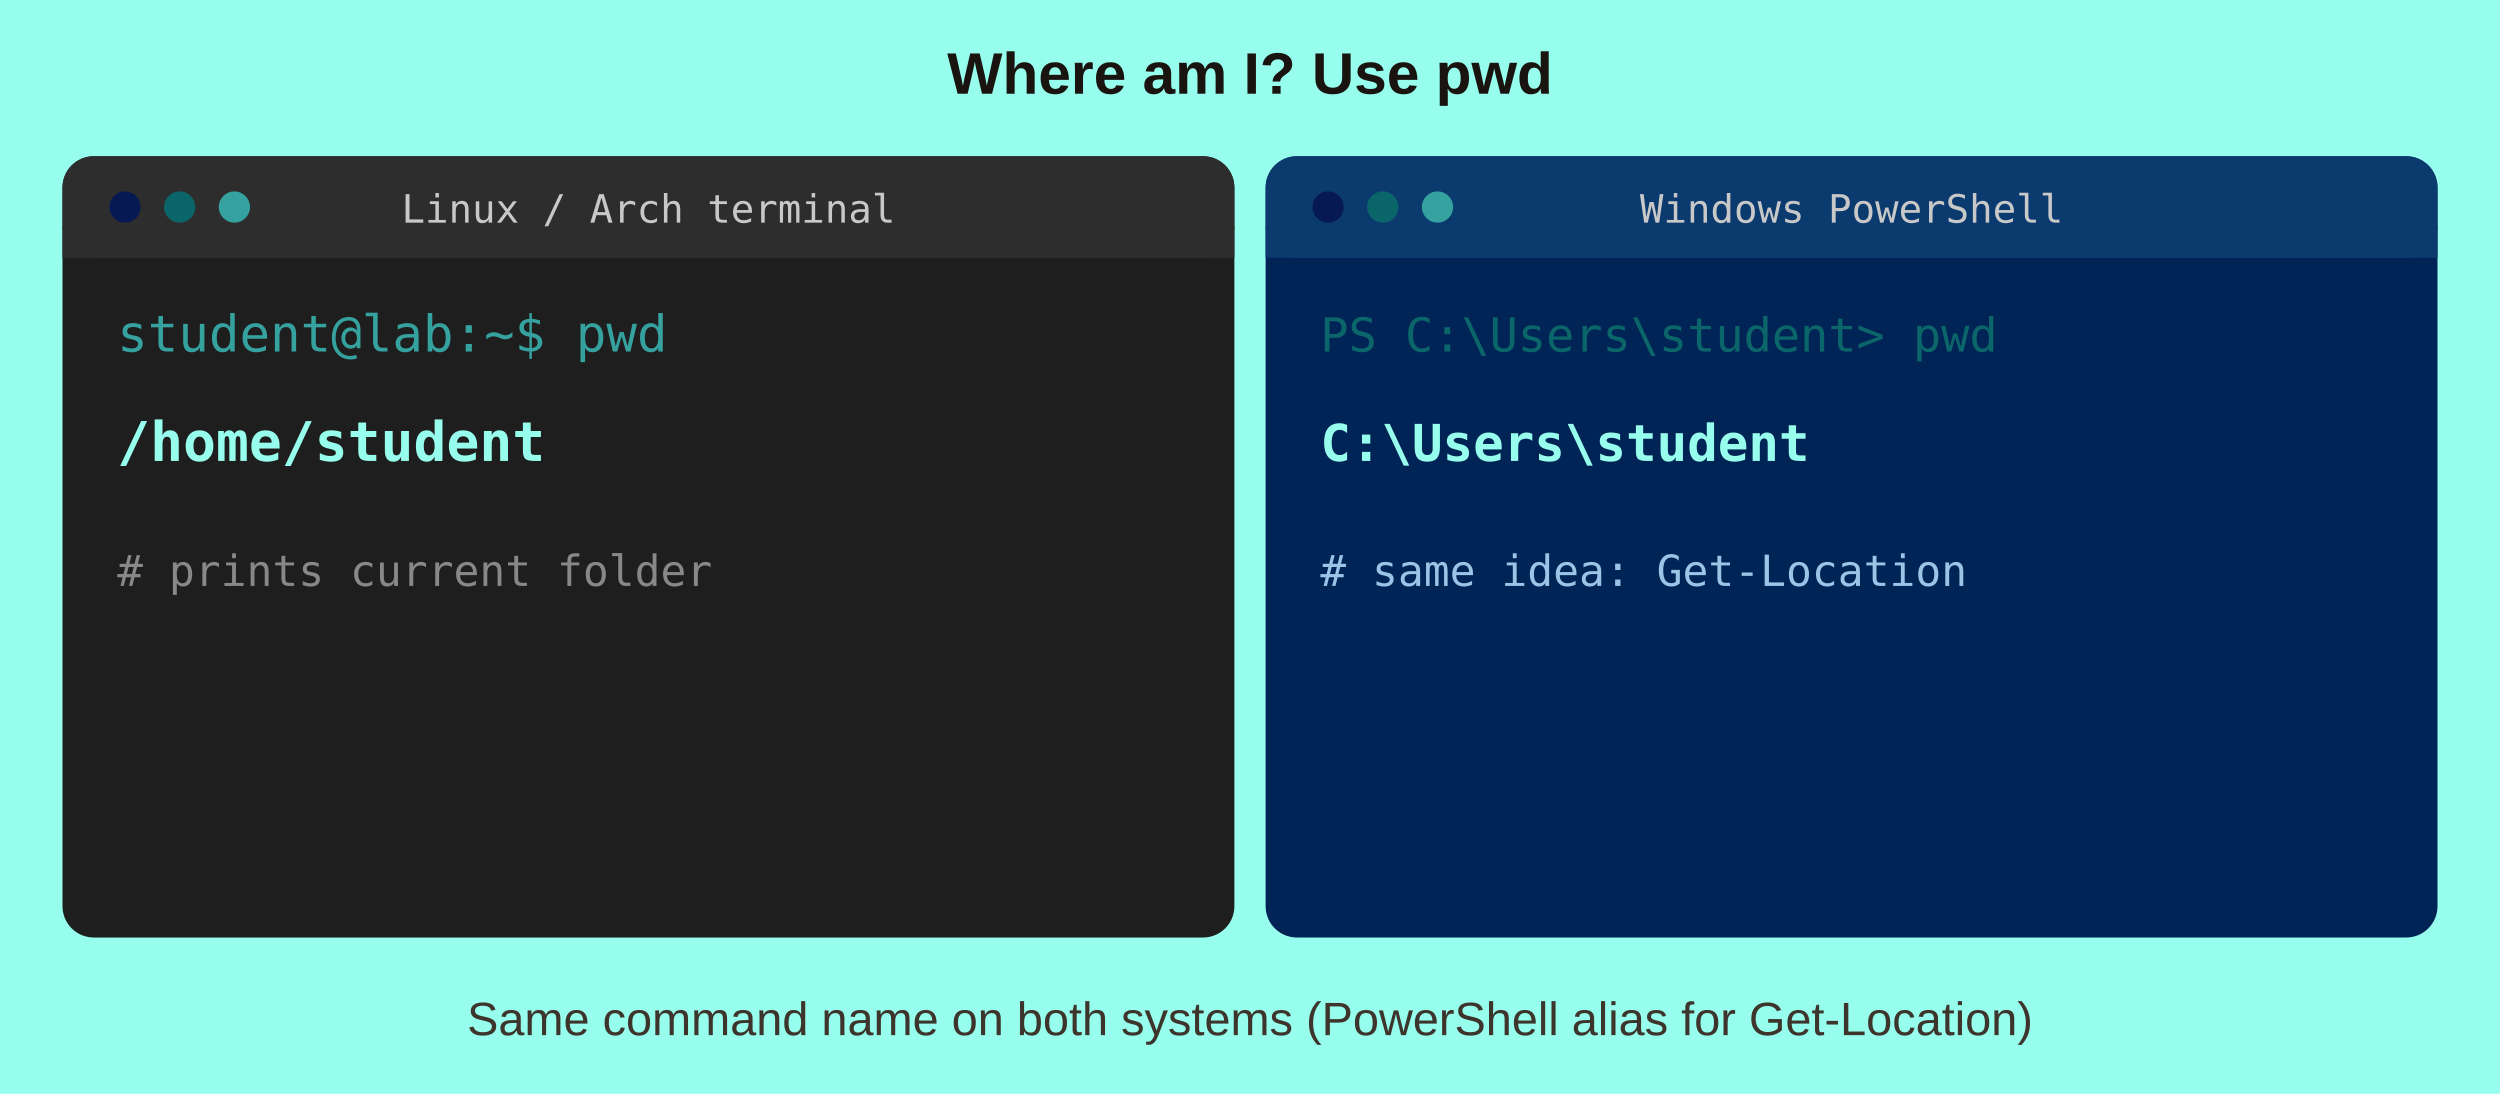
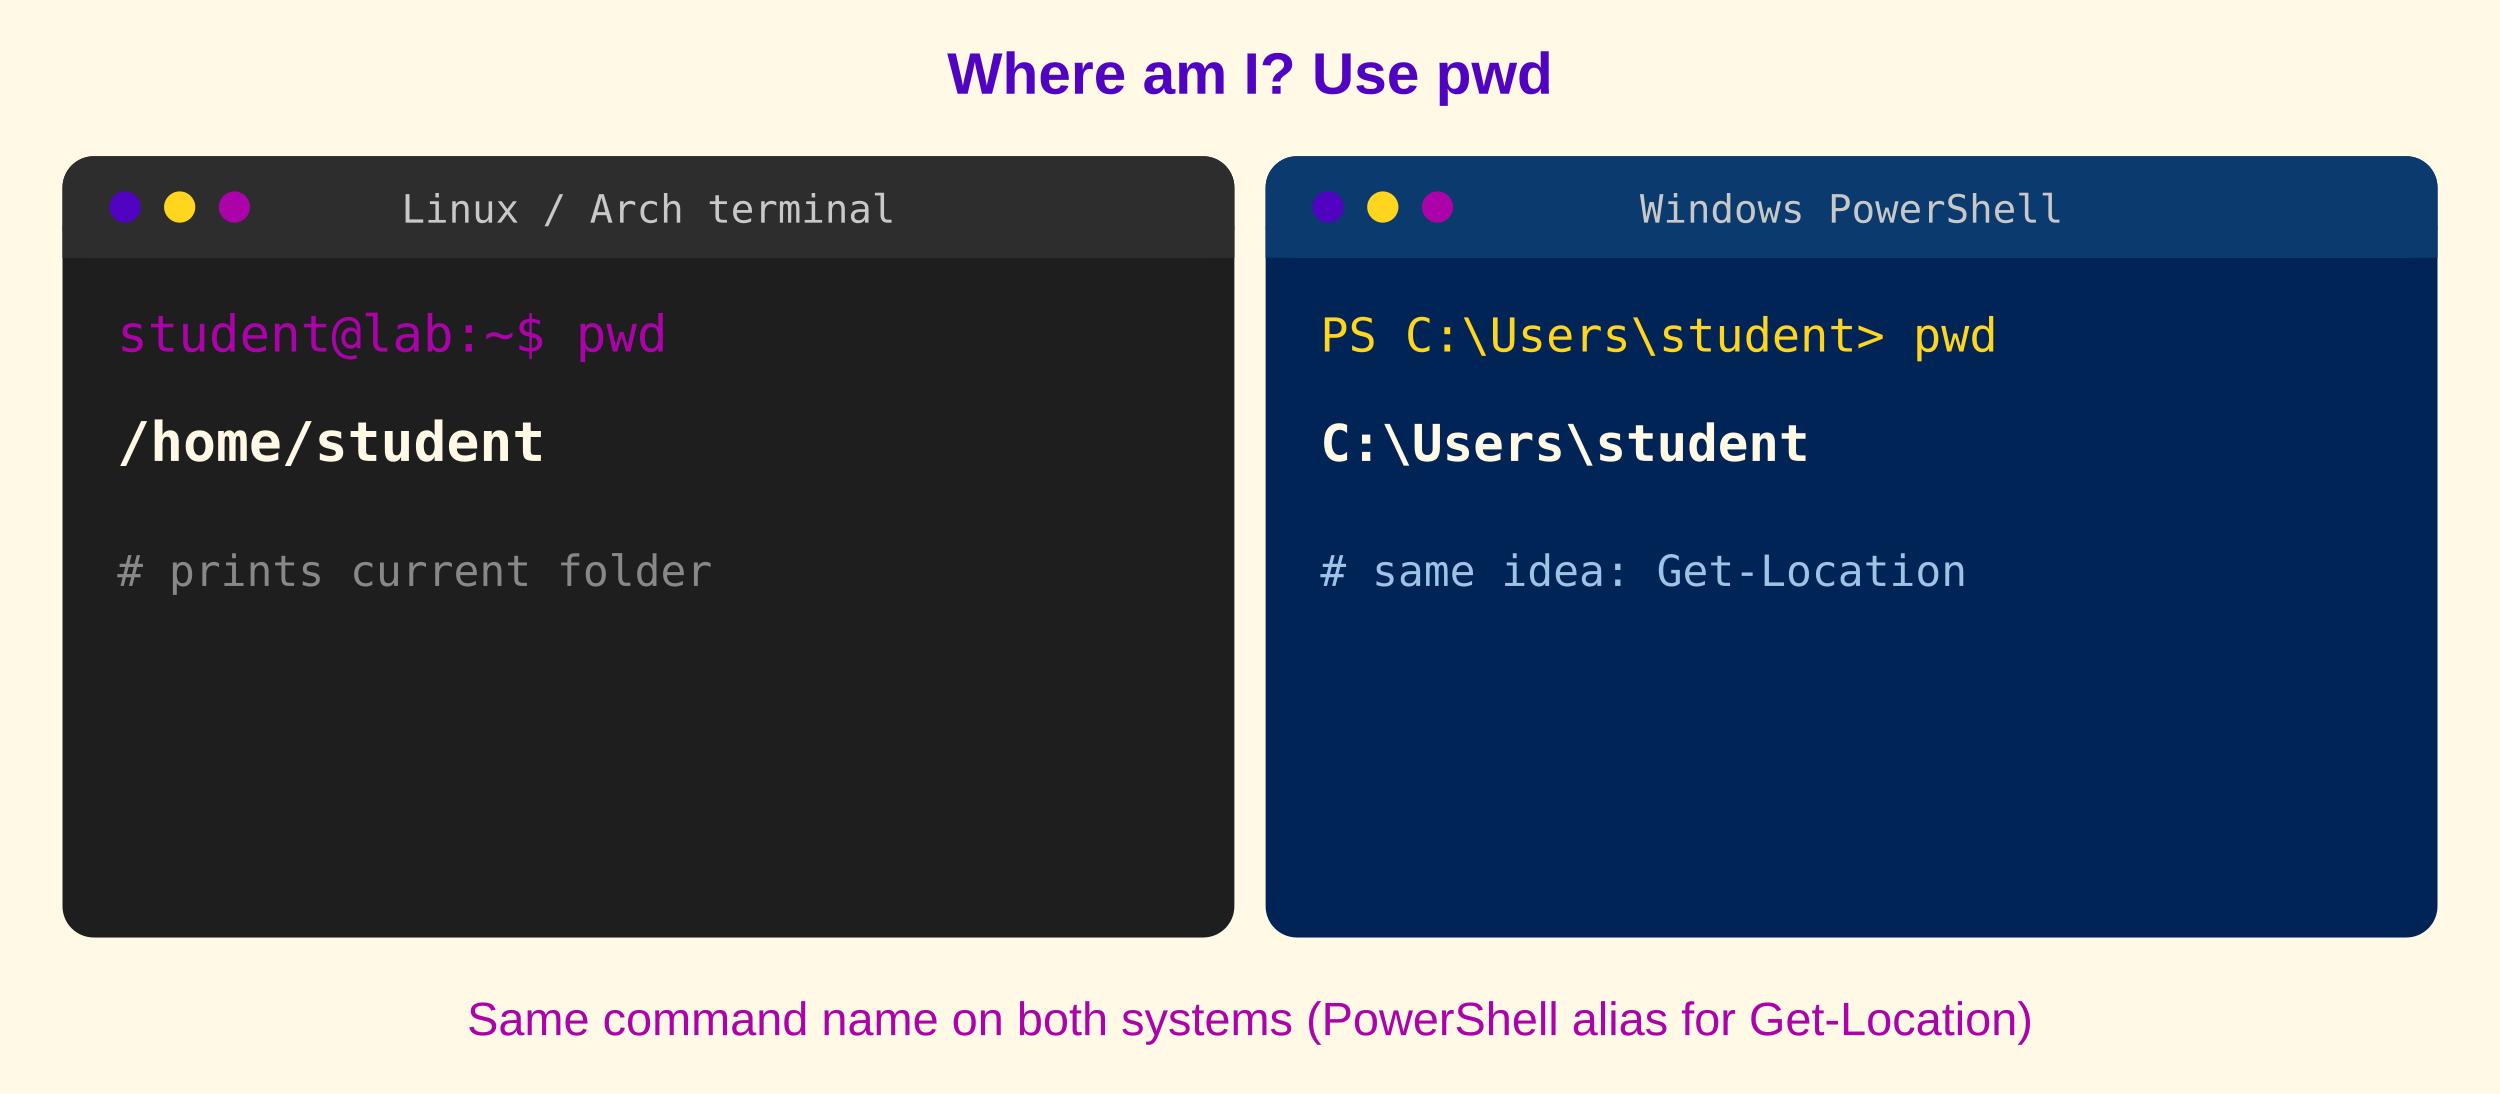
<svg xmlns="http://www.w3.org/2000/svg" viewBox="0 0 640 280" width="640" height="280" role="img" aria-label="pwd in Linux and PowerShell">
-   <rect width="640" height="280" fill="#97FEED" />
-   <text x="320" y="24" fill="#1A1410" font-size="15" font-weight="700" font-family="Segoe UI, Arial, sans-serif" text-anchor="middle">Where am I? Use pwd</text>
+   <rect width="640" height="280" fill="#FFF9E6" />
+   <text x="320" y="24" fill="#5003C0" font-size="15" font-weight="700" font-family="Segoe UI, Arial, sans-serif" text-anchor="middle">Where am I? Use pwd</text>
  <rect x="16" y="40" width="300" height="200" rx="8" fill="#1e1e1e" />
  <rect x="16" y="40" width="300" height="26" rx="8" fill="#2d2d2d" />
  <rect x="16" y="58" width="300" height="8" fill="#2d2d2d" />
-   <circle cx="32" cy="53" r="4" fill="#071952" />
-   <circle cx="46" cy="53" r="4" fill="#0B666A" />
-   <circle cx="60" cy="53" r="4" fill="#35A29F" />
+   <circle cx="32" cy="53" r="4" fill="#5003C0" />
+   <circle cx="46" cy="53" r="4" fill="#FFD51E" />
+   <circle cx="60" cy="53" r="4" fill="#AB03A9" />
  <text x="166" y="57" fill="#c8c8c8" font-size="10" font-family="Consolas, monospace" text-anchor="middle">Linux / Arch terminal</text>
-   <text x="30" y="90" fill="#35A29F" font-size="13" font-family="Consolas, monospace">student@lab:~$ pwd</text>
-   <text x="30" y="118" fill="#97FEED" font-size="14" font-weight="700" font-family="Consolas, monospace">/home/student</text>
+   <text x="30" y="90" fill="#AB03A9" font-size="13" font-family="Consolas, monospace">student@lab:~$ pwd</text>
+   <text x="30" y="118" fill="#FFF9E6" font-size="14" font-weight="700" font-family="Consolas, monospace">/home/student</text>
  <text x="30" y="150" fill="#888" font-size="11" font-family="Consolas, monospace"># prints current folder</text>
  <rect x="324" y="40" width="300" height="200" rx="8" fill="#012456" />
  <rect x="324" y="40" width="300" height="26" rx="8" fill="#0a3a6e" />
  <rect x="324" y="58" width="300" height="8" fill="#0a3a6e" />
-   <circle cx="340" cy="53" r="4" fill="#071952" />
-   <circle cx="354" cy="53" r="4" fill="#0B666A" />
-   <circle cx="368" cy="53" r="4" fill="#35A29F" />
+   <circle cx="340" cy="53" r="4" fill="#5003C0" />
+   <circle cx="354" cy="53" r="4" fill="#FFD51E" />
+   <circle cx="368" cy="53" r="4" fill="#AB03A9" />
  <text x="474" y="57" fill="#c8c8c8" font-size="10" font-family="Consolas, monospace" text-anchor="middle">Windows PowerShell</text>
-   <text x="338" y="90" fill="#0B666A" font-size="12" font-family="Consolas, monospace">PS C:\Users\student&gt; pwd</text>
-   <text x="338" y="118" fill="#97FEED" font-size="13" font-weight="700" font-family="Consolas, monospace">C:\Users\student</text>
+   <text x="338" y="90" fill="#FFD51E" font-size="12" font-family="Consolas, monospace">PS C:\Users\student&gt; pwd</text>
+   <text x="338" y="118" fill="#FFF9E6" font-size="13" font-weight="700" font-family="Consolas, monospace">C:\Users\student</text>
  <text x="338" y="150" fill="#9dc3e6" font-size="11" font-family="Consolas, monospace"># same idea: Get-Location</text>
-   <text x="320" y="265" fill="#3D342C" font-size="12" font-family="Segoe UI, Arial, sans-serif" text-anchor="middle">Same command name on both systems (PowerShell alias for Get-Location)</text>
+   <text x="320" y="265" fill="#AB03A9" font-size="12" font-family="Segoe UI, Arial, sans-serif" text-anchor="middle">Same command name on both systems (PowerShell alias for Get-Location)</text>
</svg>
